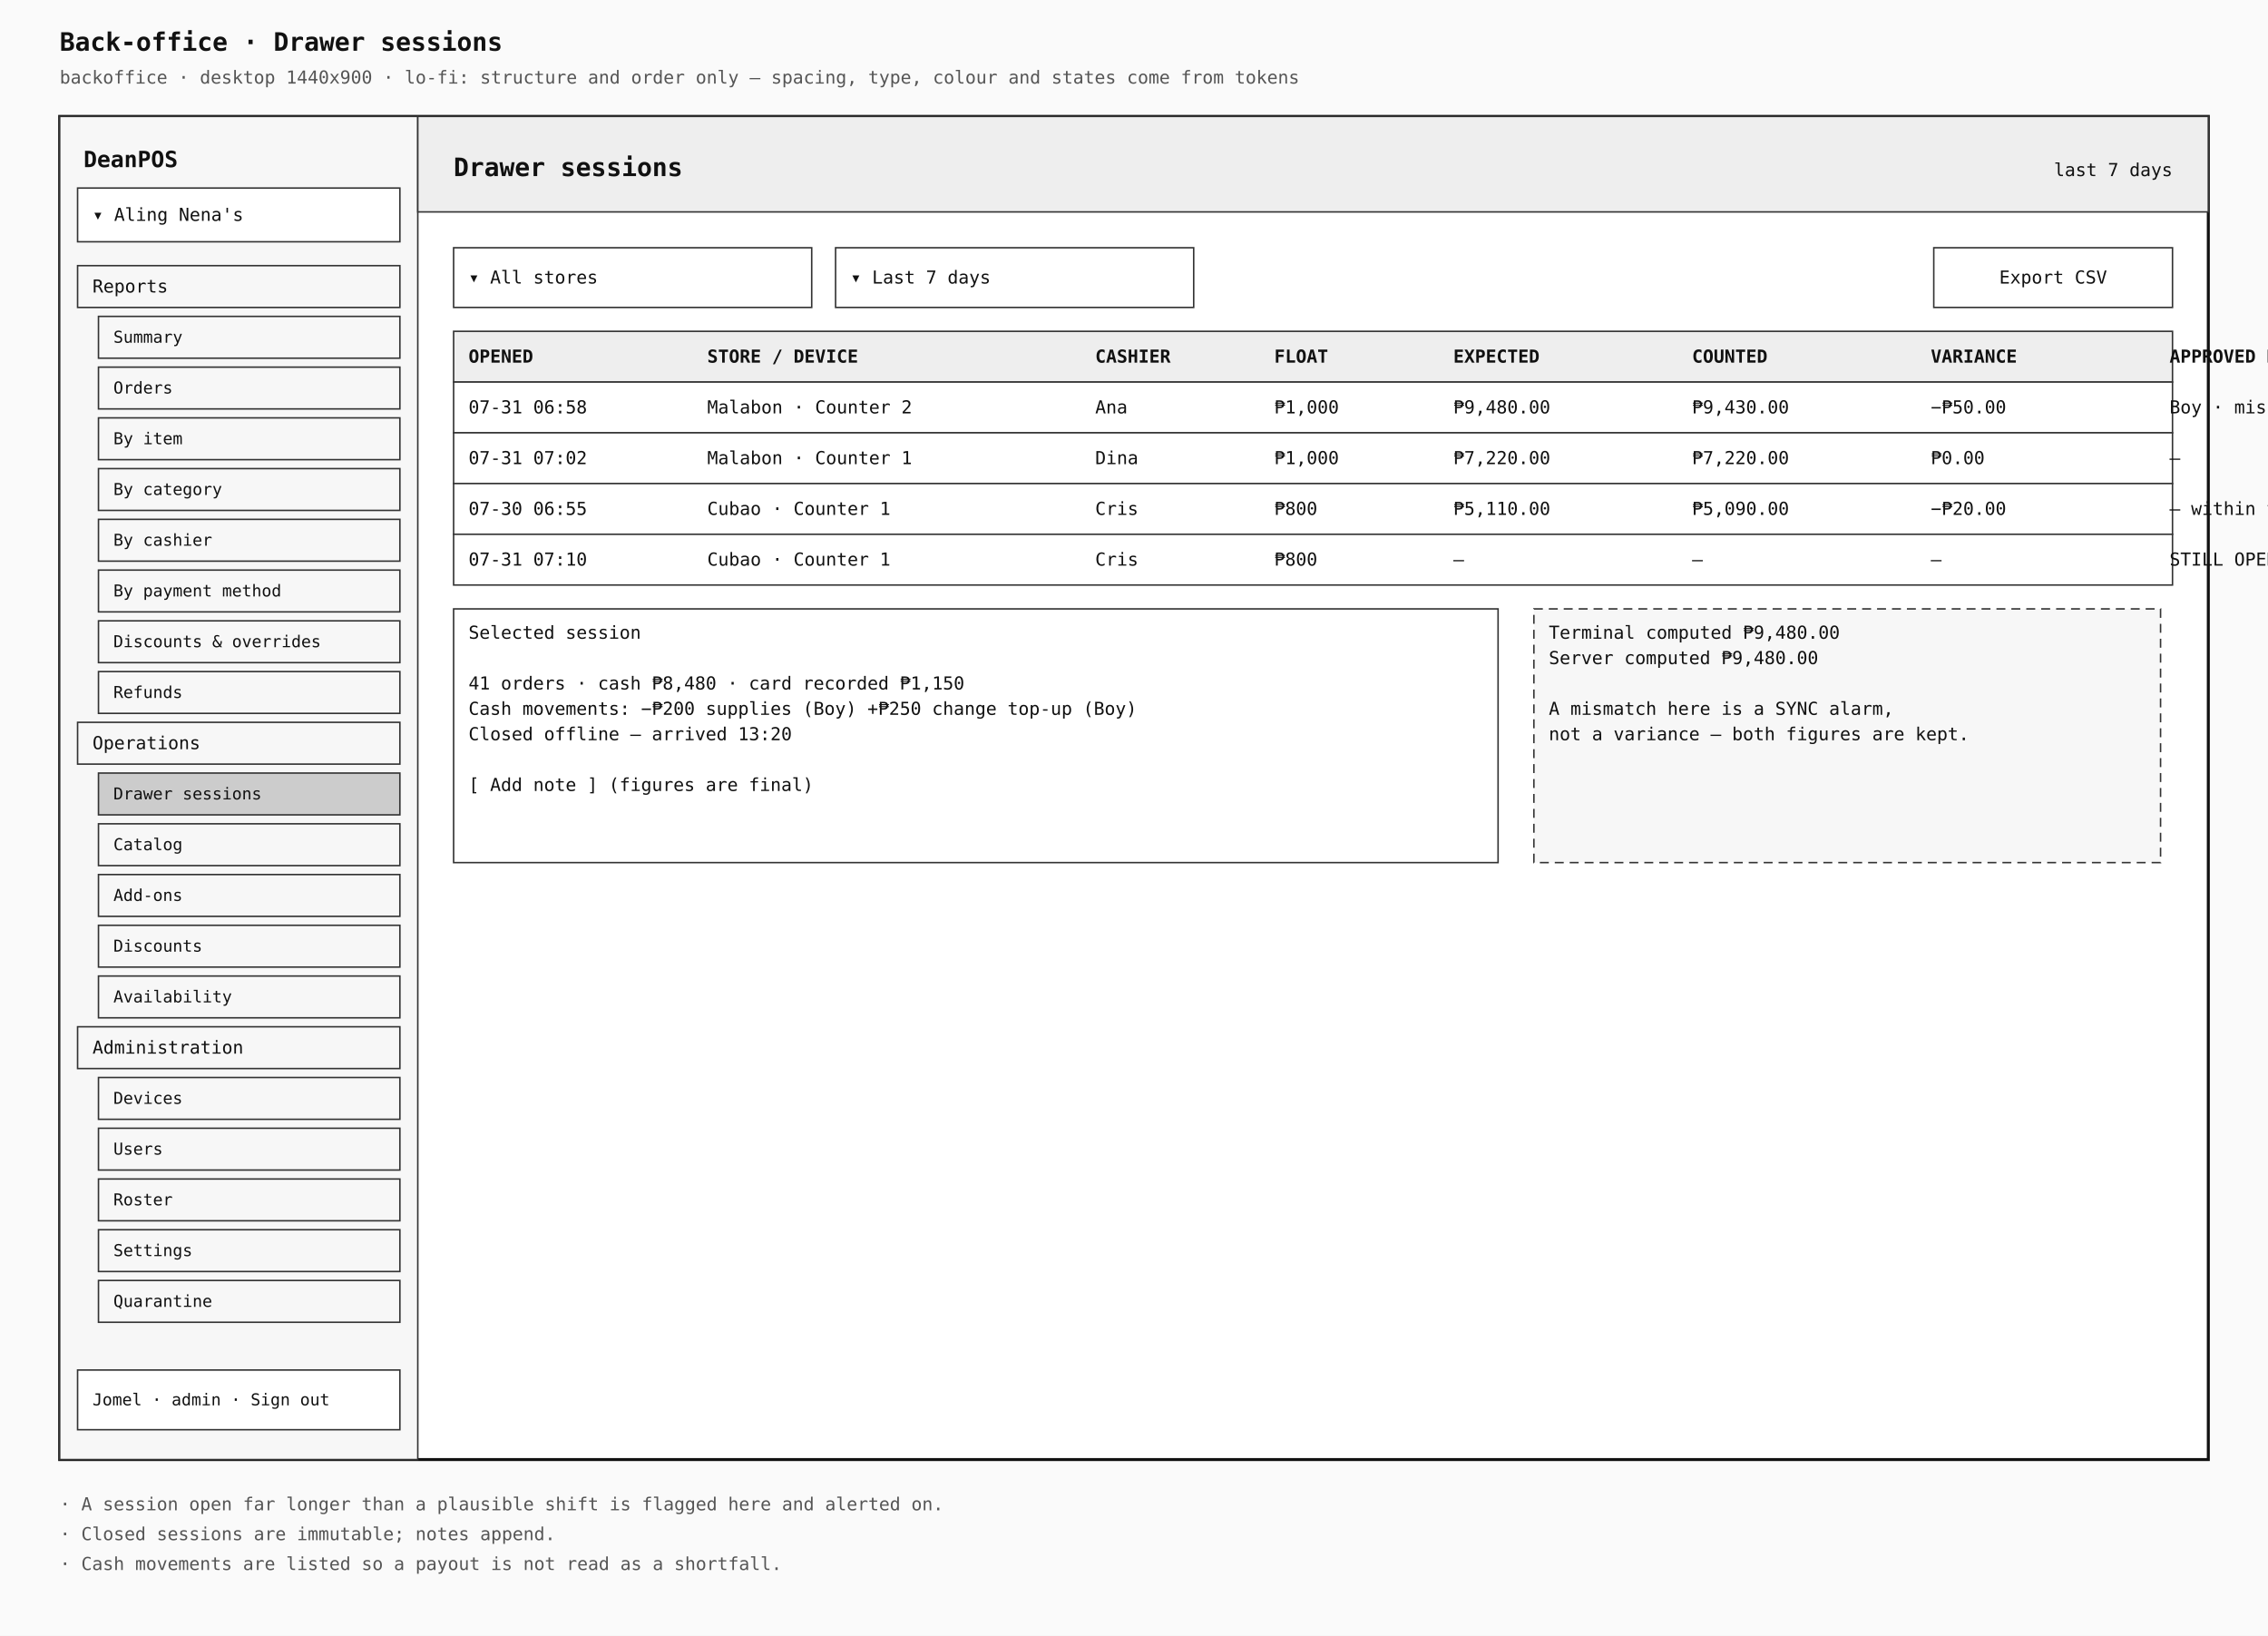
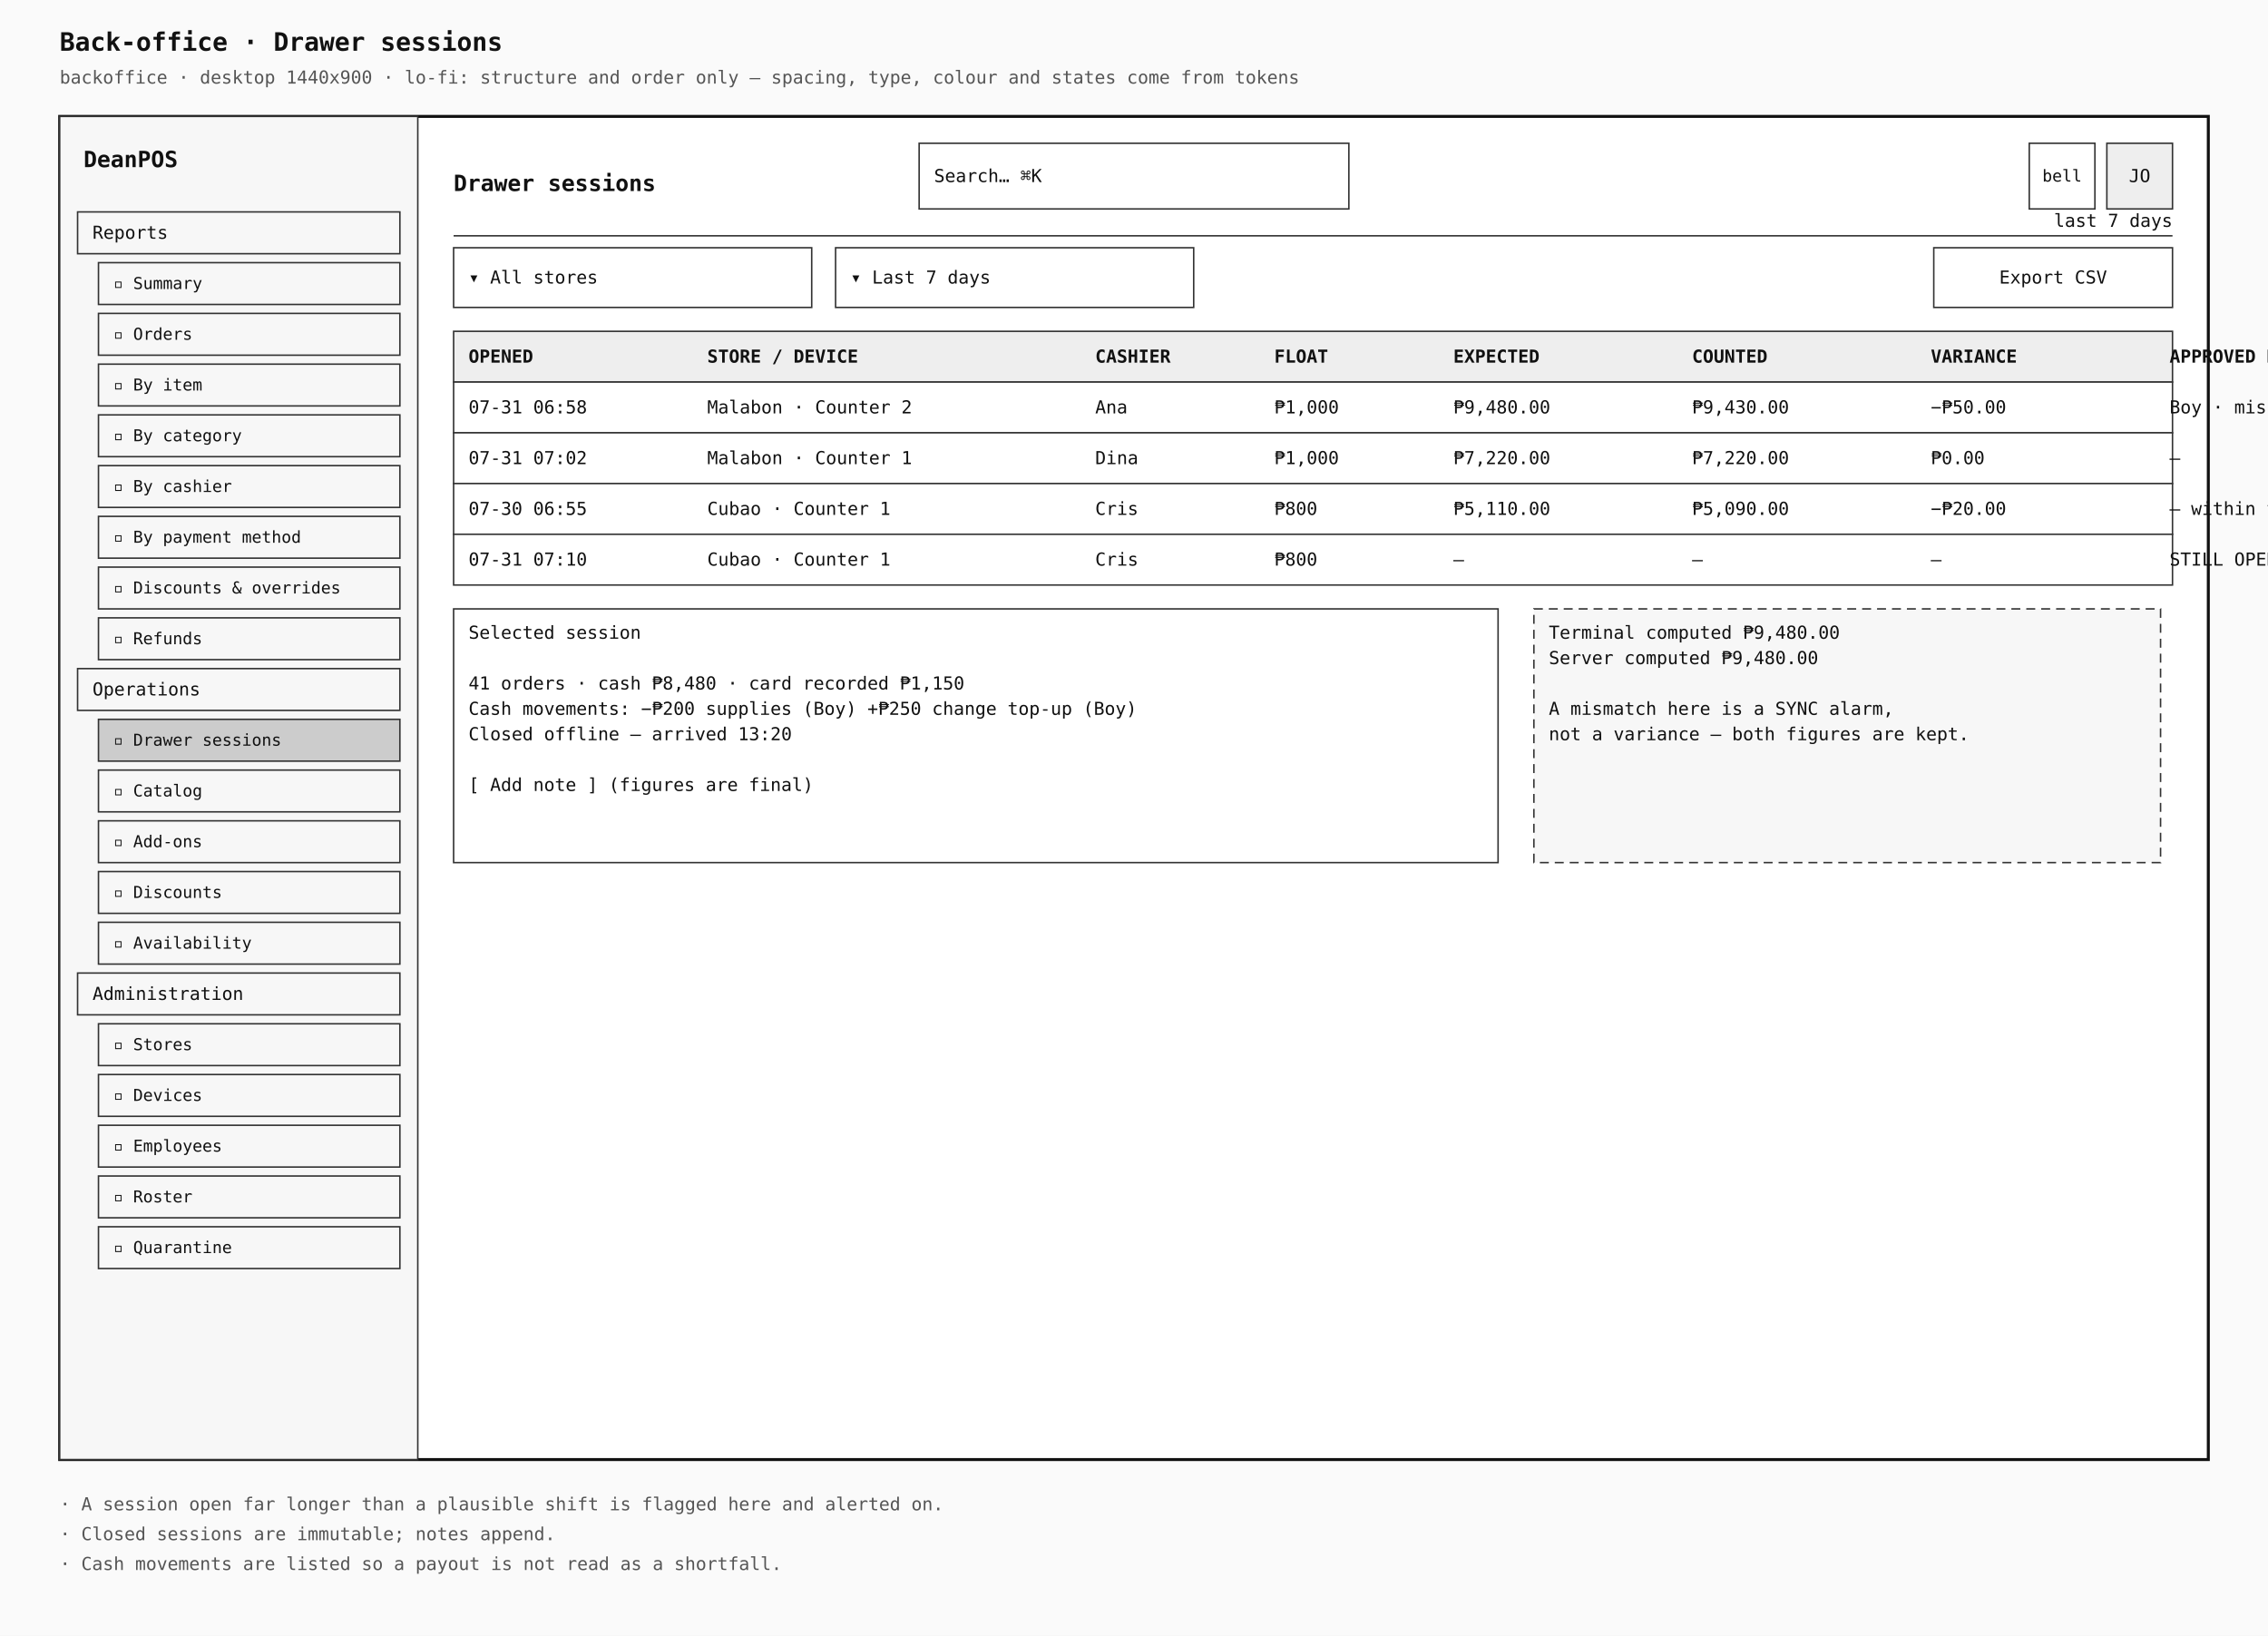
<svg xmlns="http://www.w3.org/2000/svg" width="1520" height="1096" viewBox="0 0 1520 1096" font-family="ui-monospace, SFMono-Regular, Menlo, monospace">
  <rect width="1520" height="1096" fill="#fafafa" />
  <text x="40" y="34" font-size="17" font-weight="bold" fill="#111">Back-office · Drawer sessions</text>
  <text x="40" y="56" font-size="12" fill="#555">backoffice · desktop 1440x900 · lo-fi: structure and order only — spacing, type, colour and states come from tokens</text>
  <g transform="translate(40,78)">
    <rect x="0" y="0" width="1440" height="900" fill="#ffffff" stroke="#111" stroke-width="2" />
    <rect x="0" y="0" width="240" height="900" rx="0" fill="#f7f7f7" stroke="#333" stroke-width="1" />
    <text x="16" y="34" font-size="15" text-anchor="start" font-weight="bold" fill="#111">DeanPOS</text>
-     <rect x="12" y="48" width="216" height="36" rx="0" fill="#ffffff" stroke="#333" stroke-width="1" />
-     <text x="22" y="70.0" font-size="12" fill="#111">▾  Aling Nena's</text>
-     <rect x="12" y="100" width="216" height="28" rx="0" fill="#f7f7f7" stroke="#333" stroke-width="1" />
-     <text x="22" y="118.0" font-size="12" fill="#111">Reports</text>
-     <rect x="26" y="134" width="202" height="28" rx="0" fill="#f7f7f7" stroke="#333" stroke-width="1" />
-     <text x="36" y="151.667" font-size="11" fill="#111">Summary</text>
-     <rect x="26" y="168" width="202" height="28" rx="0" fill="#f7f7f7" stroke="#333" stroke-width="1" />
-     <text x="36" y="185.667" font-size="11" fill="#111">Orders</text>
-     <rect x="26" y="202" width="202" height="28" rx="0" fill="#f7f7f7" stroke="#333" stroke-width="1" />
-     <text x="36" y="219.667" font-size="11" fill="#111">By item</text>
-     <rect x="26" y="236" width="202" height="28" rx="0" fill="#f7f7f7" stroke="#333" stroke-width="1" />
-     <text x="36" y="253.667" font-size="11" fill="#111">By category</text>
-     <rect x="26" y="270" width="202" height="28" rx="0" fill="#f7f7f7" stroke="#333" stroke-width="1" />
-     <text x="36" y="287.667" font-size="11" fill="#111">By cashier</text>
-     <rect x="26" y="304" width="202" height="28" rx="0" fill="#f7f7f7" stroke="#333" stroke-width="1" />
-     <text x="36" y="321.667" font-size="11" fill="#111">By payment method</text>
-     <rect x="26" y="338" width="202" height="28" rx="0" fill="#f7f7f7" stroke="#333" stroke-width="1" />
-     <text x="36" y="355.667" font-size="11" fill="#111">Discounts &amp; overrides</text>
-     <rect x="26" y="372" width="202" height="28" rx="0" fill="#f7f7f7" stroke="#333" stroke-width="1" />
-     <text x="36" y="389.667" font-size="11" fill="#111">Refunds</text>
-     <rect x="12" y="406" width="216" height="28" rx="0" fill="#f7f7f7" stroke="#333" stroke-width="1" />
-     <text x="22" y="424.0" font-size="12" fill="#111">Operations</text>
-     <rect x="26" y="440" width="202" height="28" rx="0" fill="#cccccc" stroke="#333" stroke-width="1" />
-     <text x="36" y="457.667" font-size="11" fill="#111">Drawer sessions</text>
-     <rect x="26" y="474" width="202" height="28" rx="0" fill="#f7f7f7" stroke="#333" stroke-width="1" />
-     <text x="36" y="491.667" font-size="11" fill="#111">Catalog</text>
-     <rect x="26" y="508" width="202" height="28" rx="0" fill="#f7f7f7" stroke="#333" stroke-width="1" />
-     <text x="36" y="525.667" font-size="11" fill="#111">Add-ons</text>
-     <rect x="26" y="542" width="202" height="28" rx="0" fill="#f7f7f7" stroke="#333" stroke-width="1" />
-     <text x="36" y="559.667" font-size="11" fill="#111">Discounts</text>
-     <rect x="26" y="576" width="202" height="28" rx="0" fill="#f7f7f7" stroke="#333" stroke-width="1" />
-     <text x="36" y="593.667" font-size="11" fill="#111">Availability</text>
-     <rect x="12" y="610" width="216" height="28" rx="0" fill="#f7f7f7" stroke="#333" stroke-width="1" />
-     <text x="22" y="628.0" font-size="12" fill="#111">Administration</text>
-     <rect x="26" y="644" width="202" height="28" rx="0" fill="#f7f7f7" stroke="#333" stroke-width="1" />
-     <text x="36" y="661.667" font-size="11" fill="#111">Devices</text>
-     <rect x="26" y="678" width="202" height="28" rx="0" fill="#f7f7f7" stroke="#333" stroke-width="1" />
-     <text x="36" y="695.667" font-size="11" fill="#111">Users</text>
-     <rect x="26" y="712" width="202" height="28" rx="0" fill="#f7f7f7" stroke="#333" stroke-width="1" />
-     <text x="36" y="729.667" font-size="11" fill="#111">Roster</text>
-     <rect x="26" y="746" width="202" height="28" rx="0" fill="#f7f7f7" stroke="#333" stroke-width="1" />
-     <text x="36" y="763.667" font-size="11" fill="#111">Settings</text>
-     <rect x="26" y="780" width="202" height="28" rx="0" fill="#f7f7f7" stroke="#333" stroke-width="1" />
-     <text x="36" y="797.667" font-size="11" fill="#111">Quarantine</text>
-     <rect x="12" y="840" width="216" height="40" rx="0" fill="#ffffff" stroke="#333" stroke-width="1" />
-     <text x="22" y="863.667" font-size="11" fill="#111">Jomel · admin  ·  Sign out</text>
-     <rect x="240" y="0" width="1200" height="64" rx="0" fill="#eeeeee" stroke="#333" stroke-width="1" />
-     <text x="264" y="40" font-size="17" text-anchor="start" font-weight="bold" fill="#111">Drawer sessions</text>
-     <text x="1416" y="40" font-size="12" text-anchor="end" font-weight="normal" fill="#111">last 7 days</text>
+     <rect x="12" y="64" width="216" height="28" rx="0" fill="#f7f7f7" stroke="#333" stroke-width="1" />
+     <text x="22" y="82.0" font-size="12" fill="#111">Reports</text>
+     <rect x="26" y="98" width="202" height="28" rx="0" fill="#f7f7f7" stroke="#333" stroke-width="1" />
+     <text x="36" y="115.667" font-size="11" fill="#111">▫  Summary</text>
+     <rect x="26" y="132" width="202" height="28" rx="0" fill="#f7f7f7" stroke="#333" stroke-width="1" />
+     <text x="36" y="149.667" font-size="11" fill="#111">▫  Orders</text>
+     <rect x="26" y="166" width="202" height="28" rx="0" fill="#f7f7f7" stroke="#333" stroke-width="1" />
+     <text x="36" y="183.667" font-size="11" fill="#111">▫  By item</text>
+     <rect x="26" y="200" width="202" height="28" rx="0" fill="#f7f7f7" stroke="#333" stroke-width="1" />
+     <text x="36" y="217.667" font-size="11" fill="#111">▫  By category</text>
+     <rect x="26" y="234" width="202" height="28" rx="0" fill="#f7f7f7" stroke="#333" stroke-width="1" />
+     <text x="36" y="251.667" font-size="11" fill="#111">▫  By cashier</text>
+     <rect x="26" y="268" width="202" height="28" rx="0" fill="#f7f7f7" stroke="#333" stroke-width="1" />
+     <text x="36" y="285.667" font-size="11" fill="#111">▫  By payment method</text>
+     <rect x="26" y="302" width="202" height="28" rx="0" fill="#f7f7f7" stroke="#333" stroke-width="1" />
+     <text x="36" y="319.667" font-size="11" fill="#111">▫  Discounts &amp; overrides</text>
+     <rect x="26" y="336" width="202" height="28" rx="0" fill="#f7f7f7" stroke="#333" stroke-width="1" />
+     <text x="36" y="353.667" font-size="11" fill="#111">▫  Refunds</text>
+     <rect x="12" y="370" width="216" height="28" rx="0" fill="#f7f7f7" stroke="#333" stroke-width="1" />
+     <text x="22" y="388.0" font-size="12" fill="#111">Operations</text>
+     <rect x="26" y="404" width="202" height="28" rx="0" fill="#cccccc" stroke="#333" stroke-width="1" />
+     <text x="36" y="421.667" font-size="11" fill="#111">▫  Drawer sessions</text>
+     <rect x="26" y="438" width="202" height="28" rx="0" fill="#f7f7f7" stroke="#333" stroke-width="1" />
+     <text x="36" y="455.667" font-size="11" fill="#111">▫  Catalog</text>
+     <rect x="26" y="472" width="202" height="28" rx="0" fill="#f7f7f7" stroke="#333" stroke-width="1" />
+     <text x="36" y="489.667" font-size="11" fill="#111">▫  Add-ons</text>
+     <rect x="26" y="506" width="202" height="28" rx="0" fill="#f7f7f7" stroke="#333" stroke-width="1" />
+     <text x="36" y="523.667" font-size="11" fill="#111">▫  Discounts</text>
+     <rect x="26" y="540" width="202" height="28" rx="0" fill="#f7f7f7" stroke="#333" stroke-width="1" />
+     <text x="36" y="557.667" font-size="11" fill="#111">▫  Availability</text>
+     <rect x="12" y="574" width="216" height="28" rx="0" fill="#f7f7f7" stroke="#333" stroke-width="1" />
+     <text x="22" y="592.0" font-size="12" fill="#111">Administration</text>
+     <rect x="26" y="608" width="202" height="28" rx="0" fill="#f7f7f7" stroke="#333" stroke-width="1" />
+     <text x="36" y="625.667" font-size="11" fill="#111">▫  Stores</text>
+     <rect x="26" y="642" width="202" height="28" rx="0" fill="#f7f7f7" stroke="#333" stroke-width="1" />
+     <text x="36" y="659.667" font-size="11" fill="#111">▫  Devices</text>
+     <rect x="26" y="676" width="202" height="28" rx="0" fill="#f7f7f7" stroke="#333" stroke-width="1" />
+     <text x="36" y="693.667" font-size="11" fill="#111">▫  Employees</text>
+     <rect x="26" y="710" width="202" height="28" rx="0" fill="#f7f7f7" stroke="#333" stroke-width="1" />
+     <text x="36" y="727.667" font-size="11" fill="#111">▫  Roster</text>
+     <rect x="26" y="744" width="202" height="28" rx="0" fill="#f7f7f7" stroke="#333" stroke-width="1" />
+     <text x="36" y="761.667" font-size="11" fill="#111">▫  Quarantine</text>
+     <text x="264" y="50" font-size="15" text-anchor="start" font-weight="bold" fill="#111">Drawer sessions</text>
+     <rect x="576.0" y="18" width="288" height="44" rx="0" fill="#ffffff" stroke="#333" stroke-width="1" />
+     <text x="586.0" y="44.0" font-size="12" fill="#111">Search…                          ⌘K</text>
+     <rect x="1320" y="18" width="44" height="44" rx="0" fill="#ffffff" stroke="#333" stroke-width="1" />
+     <text x="1342.0" y="43.667" font-size="11" text-anchor="middle" fill="#111">bell</text>
+     <rect x="1372" y="18" width="44" height="44" rx="0" fill="#eeeeee" stroke="#333" stroke-width="1" />
+     <text x="1394.0" y="44.0" font-size="12" text-anchor="middle" fill="#111">JO</text>
+     <line x1="264" y1="80" x2="1416" y2="80" stroke="#333" />
+     <text x="1416" y="74" font-size="12" text-anchor="end" font-weight="normal" fill="#111">last 7 days</text>
    <rect x="264" y="88" width="240" height="40" rx="0" fill="#ffffff" stroke="#333" stroke-width="1" />
    <text x="274" y="112.0" font-size="12" fill="#111">▾  All stores</text>
    <rect x="520" y="88" width="240" height="40" rx="0" fill="#ffffff" stroke="#333" stroke-width="1" />
    <text x="530" y="112.0" font-size="12" fill="#111">▾  Last 7 days</text>
    <rect x="1256" y="88" width="160" height="40" rx="0" fill="#ffffff" stroke="#333" stroke-width="1" />
    <text x="1336.0" y="112.0" font-size="12" text-anchor="middle" fill="#111">Export CSV</text>
    <rect x="264" y="144" width="1152" height="34" rx="0" fill="#eeeeee" stroke="#333" stroke-width="1" />
    <text x="274" y="165.0" font-size="12" text-anchor="start" font-weight="bold" fill="#111">OPENED</text>
    <text x="434" y="165.0" font-size="12" text-anchor="start" font-weight="bold" fill="#111">STORE / DEVICE</text>
    <text x="694" y="165.0" font-size="12" text-anchor="start" font-weight="bold" fill="#111">CASHIER</text>
    <text x="814" y="165.0" font-size="12" text-anchor="start" font-weight="bold" fill="#111">FLOAT</text>
    <text x="934" y="165.0" font-size="12" text-anchor="start" font-weight="bold" fill="#111">EXPECTED</text>
    <text x="1094" y="165.0" font-size="12" text-anchor="start" font-weight="bold" fill="#111">COUNTED</text>
    <text x="1254" y="165.0" font-size="12" text-anchor="start" font-weight="bold" fill="#111">VARIANCE</text>
    <text x="1414" y="165.0" font-size="12" text-anchor="start" font-weight="bold" fill="#111">APPROVED BY</text>
    <rect x="264" y="178" width="1152" height="34" rx="0" fill="#ffffff" stroke="#333" stroke-width="1" />
    <text x="274" y="199.0" font-size="12" text-anchor="start" font-weight="normal" fill="#111">07-31 06:58</text>
    <text x="434" y="199.0" font-size="12" text-anchor="start" font-weight="normal" fill="#111">Malabon · Counter 2</text>
    <text x="694" y="199.0" font-size="12" text-anchor="start" font-weight="normal" fill="#111">Ana</text>
    <text x="814" y="199.0" font-size="12" text-anchor="start" font-weight="normal" fill="#111">₱1,000</text>
    <text x="934" y="199.0" font-size="12" text-anchor="start" font-weight="normal" fill="#111">₱9,480.00</text>
    <text x="1094" y="199.0" font-size="12" text-anchor="start" font-weight="normal" fill="#111">₱9,430.00</text>
    <text x="1254" y="199.0" font-size="12" text-anchor="start" font-weight="normal" fill="#111">−₱50.00</text>
    <text x="1414" y="199.0" font-size="12" text-anchor="start" font-weight="normal" fill="#111">Boy · miscount</text>
    <rect x="264" y="212" width="1152" height="34" rx="0" fill="#ffffff" stroke="#333" stroke-width="1" />
    <text x="274" y="233.0" font-size="12" text-anchor="start" font-weight="normal" fill="#111">07-31 07:02</text>
    <text x="434" y="233.0" font-size="12" text-anchor="start" font-weight="normal" fill="#111">Malabon · Counter 1</text>
    <text x="694" y="233.0" font-size="12" text-anchor="start" font-weight="normal" fill="#111">Dina</text>
    <text x="814" y="233.0" font-size="12" text-anchor="start" font-weight="normal" fill="#111">₱1,000</text>
    <text x="934" y="233.0" font-size="12" text-anchor="start" font-weight="normal" fill="#111">₱7,220.00</text>
    <text x="1094" y="233.0" font-size="12" text-anchor="start" font-weight="normal" fill="#111">₱7,220.00</text>
    <text x="1254" y="233.0" font-size="12" text-anchor="start" font-weight="normal" fill="#111">₱0.00</text>
    <text x="1414" y="233.0" font-size="12" text-anchor="start" font-weight="normal" fill="#111">—</text>
    <rect x="264" y="246" width="1152" height="34" rx="0" fill="#ffffff" stroke="#333" stroke-width="1" />
    <text x="274" y="267.0" font-size="12" text-anchor="start" font-weight="normal" fill="#111">07-30 06:55</text>
    <text x="434" y="267.0" font-size="12" text-anchor="start" font-weight="normal" fill="#111">Cubao · Counter 1</text>
    <text x="694" y="267.0" font-size="12" text-anchor="start" font-weight="normal" fill="#111">Cris</text>
    <text x="814" y="267.0" font-size="12" text-anchor="start" font-weight="normal" fill="#111">₱800</text>
    <text x="934" y="267.0" font-size="12" text-anchor="start" font-weight="normal" fill="#111">₱5,110.00</text>
    <text x="1094" y="267.0" font-size="12" text-anchor="start" font-weight="normal" fill="#111">₱5,090.00</text>
    <text x="1254" y="267.0" font-size="12" text-anchor="start" font-weight="normal" fill="#111">−₱20.00</text>
    <text x="1414" y="267.0" font-size="12" text-anchor="start" font-weight="normal" fill="#111">—  within tolerance</text>
    <rect x="264" y="280" width="1152" height="34" rx="0" fill="#ffffff" stroke="#333" stroke-width="1" />
    <text x="274" y="301.0" font-size="12" text-anchor="start" font-weight="normal" fill="#111">07-31 07:10</text>
    <text x="434" y="301.0" font-size="12" text-anchor="start" font-weight="normal" fill="#111">Cubao · Counter 1</text>
    <text x="694" y="301.0" font-size="12" text-anchor="start" font-weight="normal" fill="#111">Cris</text>
    <text x="814" y="301.0" font-size="12" text-anchor="start" font-weight="normal" fill="#111">₱800</text>
    <text x="934" y="301.0" font-size="12" text-anchor="start" font-weight="normal" fill="#111">—</text>
    <text x="1094" y="301.0" font-size="12" text-anchor="start" font-weight="normal" fill="#111">—</text>
    <text x="1254" y="301.0" font-size="12" text-anchor="start" font-weight="normal" fill="#111">—</text>
    <text x="1414" y="301.0" font-size="12" text-anchor="start" font-weight="normal" fill="#111">STILL OPEN  ⚠</text>
    <rect x="264" y="330" width="700" height="170" rx="0" fill="#ffffff" stroke="#333" stroke-width="1" />
    <text x="274" y="350" font-size="12" fill="#111">Selected session</text>
    <text x="274" y="367" font-size="12" fill="#111" />
    <text x="274" y="384" font-size="12" fill="#111">41 orders · cash ₱8,480 · card recorded ₱1,150</text>
    <text x="274" y="401" font-size="12" fill="#111">Cash movements:  −₱200 supplies (Boy)   +₱250 change top-up (Boy)</text>
    <text x="274" y="418" font-size="12" fill="#111">Closed offline — arrived 13:20</text>
    <text x="274" y="435" font-size="12" fill="#111" />
    <text x="274" y="452" font-size="12" fill="#111">[ Add note ]   (figures are final)</text>
    <rect x="988" y="330" width="420" height="170" rx="0" fill="#f7f7f7" stroke="#333" stroke-width="1" stroke-dasharray="6 4" />
    <text x="998" y="350" font-size="12" fill="#111">Terminal computed ₱9,480.00</text>
    <text x="998" y="367" font-size="12" fill="#111">Server computed  ₱9,480.00</text>
    <text x="998" y="384" font-size="12" fill="#111" />
    <text x="998" y="401" font-size="12" fill="#111">A mismatch here is a SYNC alarm,</text>
    <text x="998" y="418" font-size="12" fill="#111">not a variance — both figures are kept.</text>
    <text x="0" y="934" font-size="12" fill="#555">· A session open far longer than a plausible shift is flagged here and alerted on.</text>
    <text x="0" y="954" font-size="12" fill="#555">· Closed sessions are immutable; notes append.</text>
    <text x="0" y="974" font-size="12" fill="#555">· Cash movements are listed so a payout is not read as a shortfall.</text>
  </g>
</svg>
